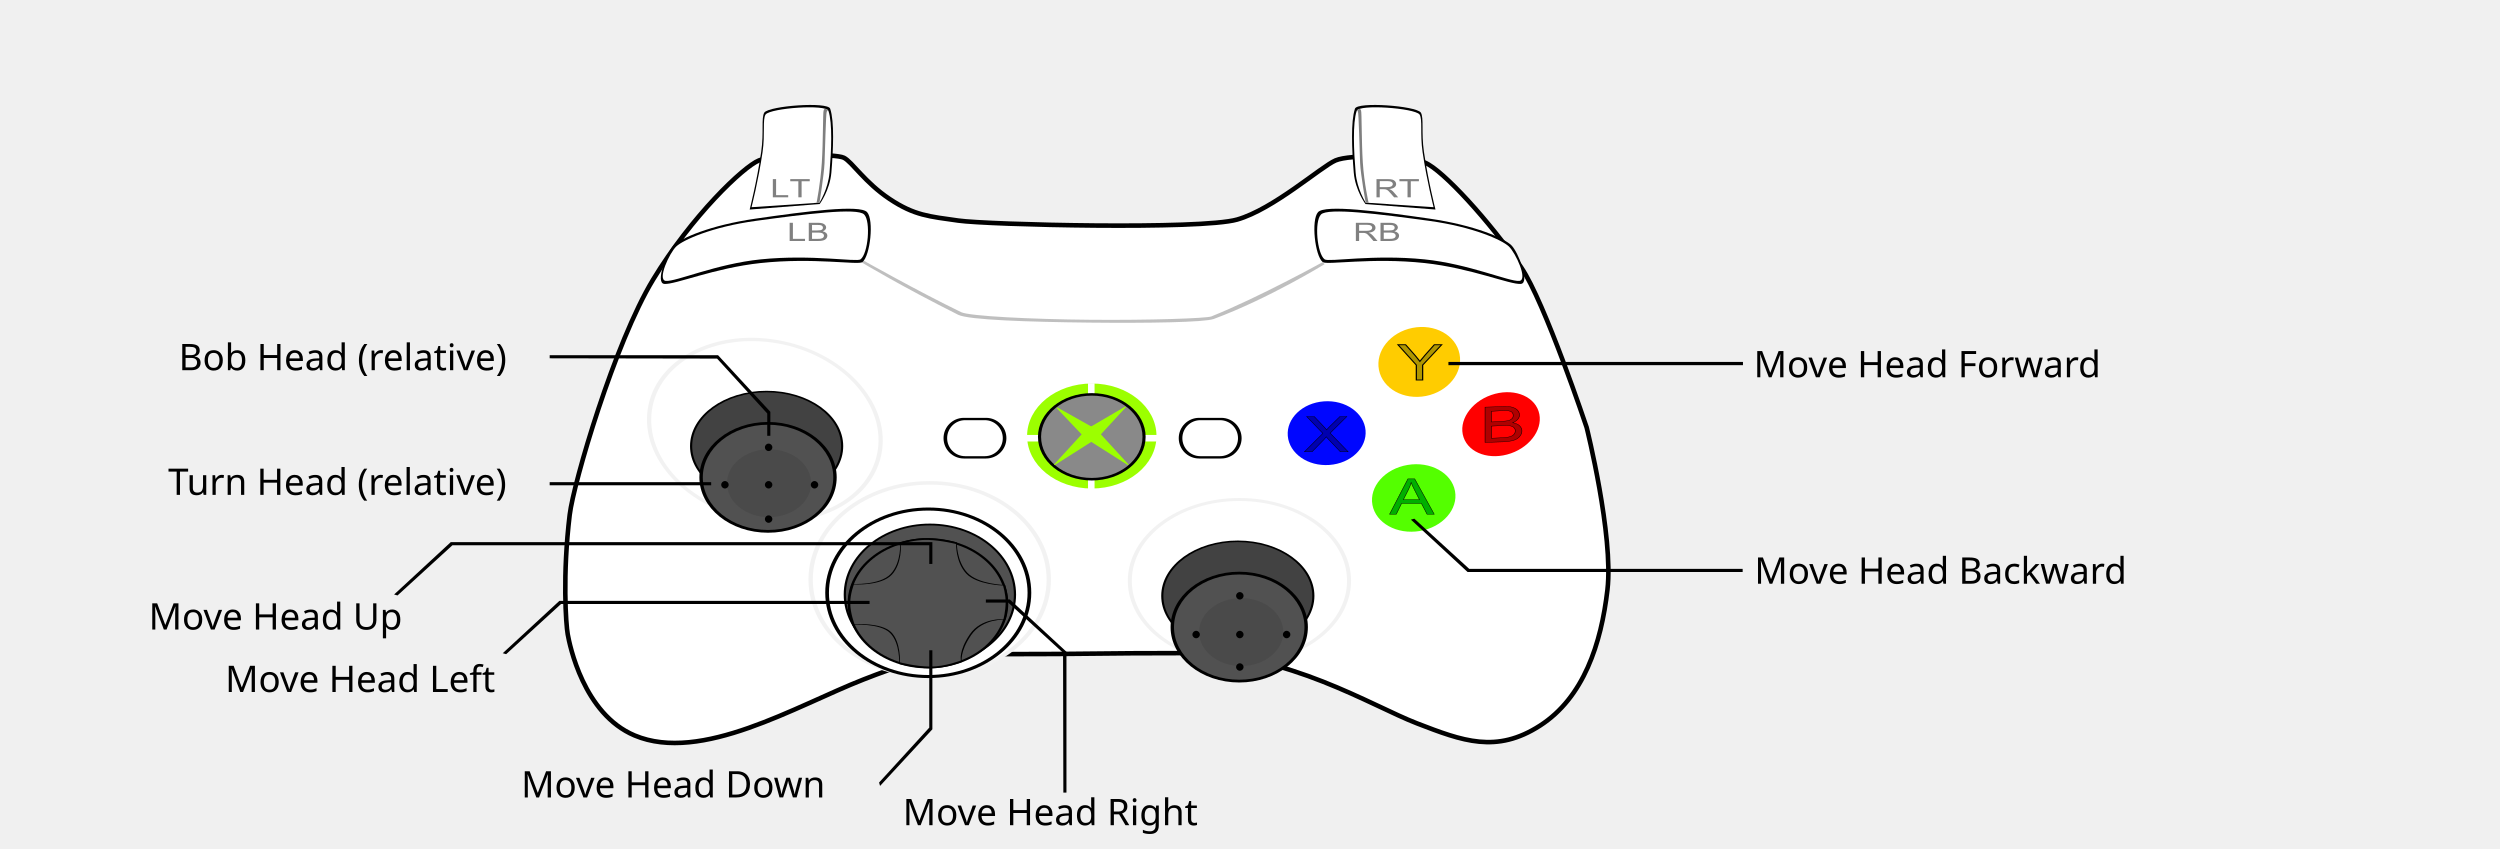
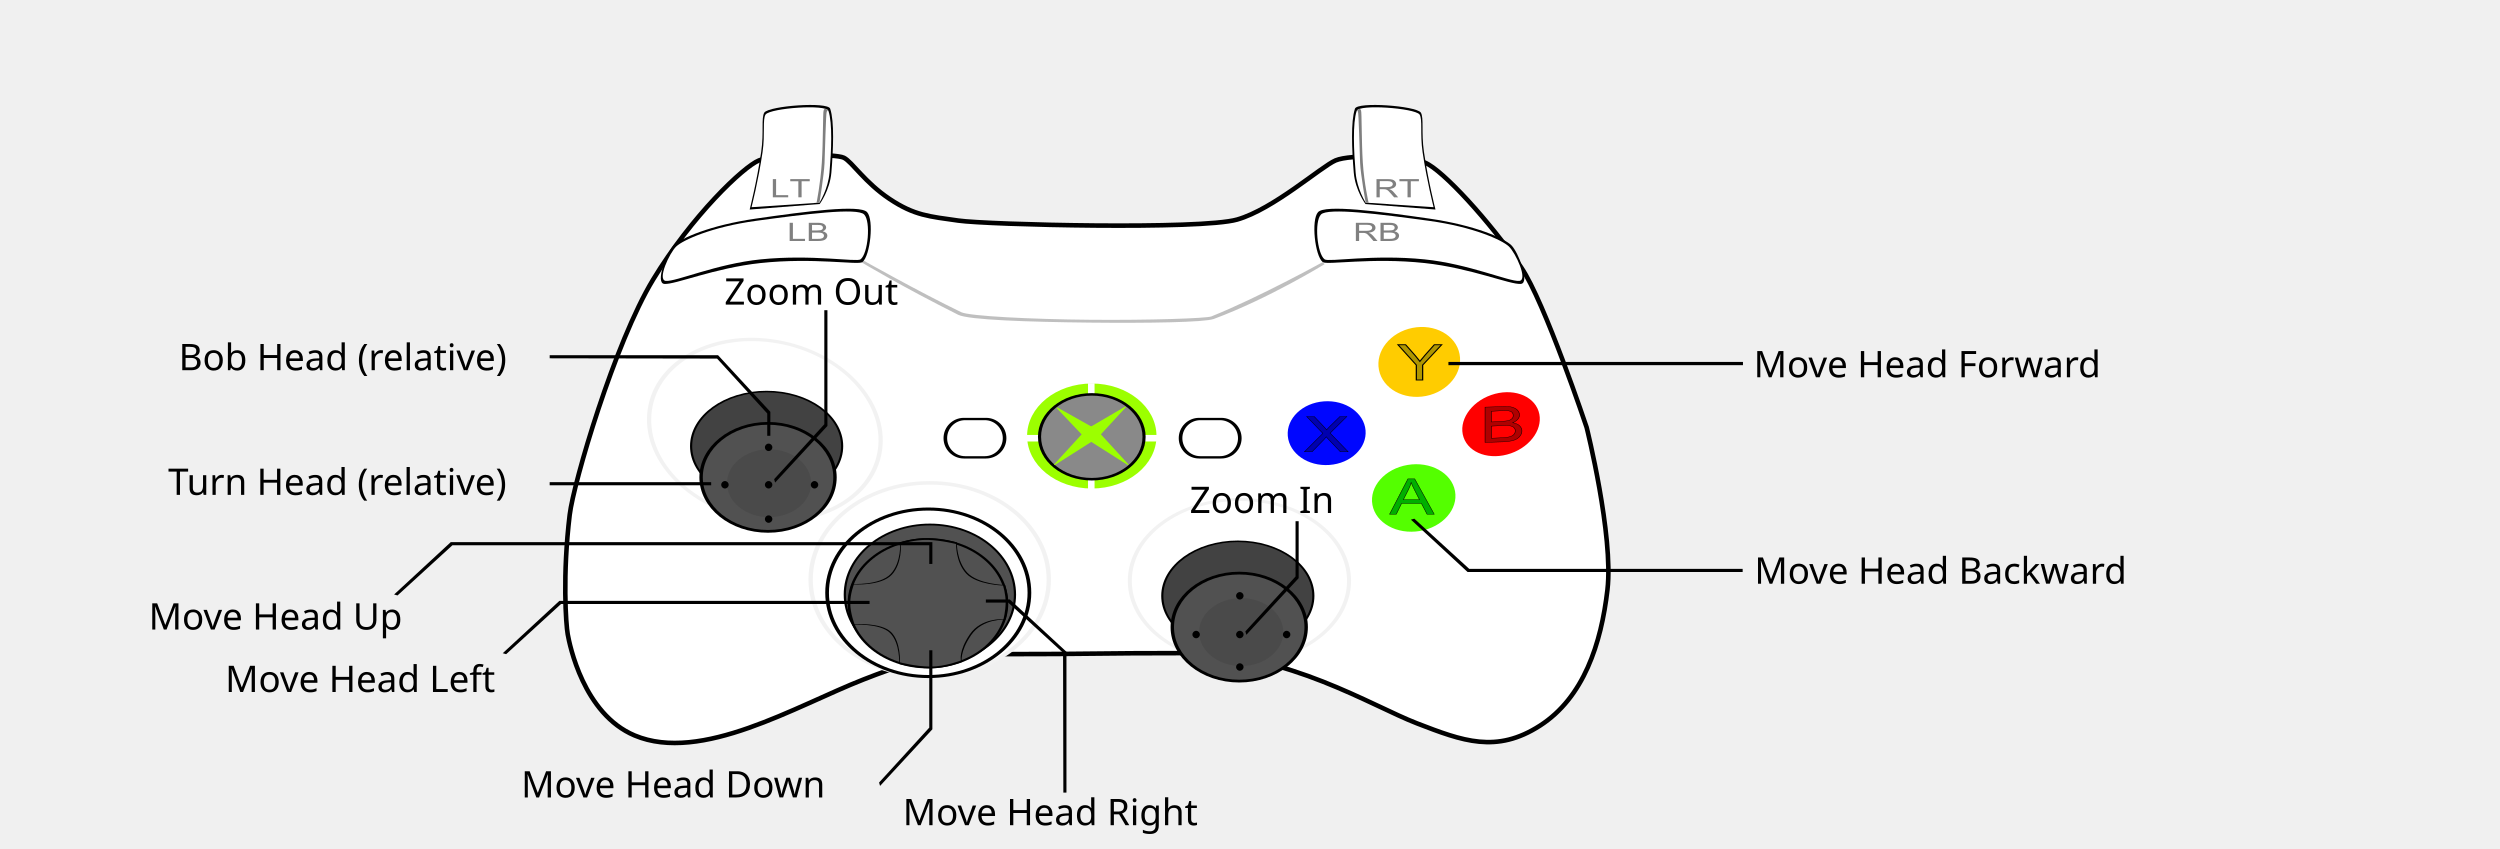
<svg xmlns="http://www.w3.org/2000/svg" version="1.1" width="2725" height="925" viewBox="-125 0 2600 925" xml:space="preserve" style="overflow:visible">
  <g id="Shape_1_1_" style="stroke:#000000;stroke-width:5;stroke-miterlimit:4;stroke-opacity:1;stroke-dasharray:none">
    <g id="Shape_1" style="stroke:#000000;stroke-width:5;stroke-miterlimit:4;stroke-opacity:1;stroke-dasharray:none">
      <g id="g42" style="stroke:#000000;stroke-width:5;stroke-miterlimit:4;stroke-opacity:1;stroke-dasharray:none">
        <path d="m 1541.95,465.9 c 0,0 -45.682,-136.815 -71.429,-174.57 -34.014,-49.878 -85.436,-106.057 -104.71,-113.992 -19.274,-7.935 -81.633,-9.301 -97.506,-2.5 -15.872,6.802 -67.66,53.145 -107.343,64.48 -39.683,11.335 -272.074,5.668 -303.82,1.134 -31.746,-4.534 -47.753,-5.435 -74.964,-23.572 -27.211,-18.137 -40.781,-40.408 -49.852,-44.942 -9.069,-4.534 -75.498,-3.9 -92.505,2.9 -17.007,6.802 -73.429,60.68 -115.379,129.827 -41.95,69.148 -86.697,221.056 -90.971,256.456 -7.937,65.748 -4.134,119.361 -2.134,130.361 2,11 16.959,86.645 72.929,110.19 72.516,30.507 175.672,-32.14 249.496,-61.058 76.927,-30.134 95.033,-27.595 148.73,-27.595 106.576,0 98.615,-1.133 205.216,-1.133 108.843,0 199.412,57.313 249.299,76.583 49.887,19.27 86.436,33.106 134.055,2.5 47.619,-30.606 66.76,-89.285 73.563,-148.231 C 1571.428,583.792 1541.95,465.9 1541.95,465.9 z" id="path44" style="fill:#ffffff;stroke:#000000;stroke-width:5;stroke-miterlimit:4;stroke-opacity:1;stroke-dasharray:none" />
      </g>
    </g>
  </g>
  <g id="Shape_16_copy_2_1_">
    <g id="Shape_16_copy_2">
      <g id="g48">
        <ellipse cx="825.894" cy="631.74" rx="132.164" ry="107.348" id="ellipse50" style="fill:#f2f2f2" />
      </g>
    </g>
  </g>
  <g id="Shape_16_copy_3_1_">
    <g id="Shape_16_copy_3">
      <g id="g54">
        <ellipse cx="825.894" cy="631.74" rx="127.415" ry="103.491" id="ellipse56" style="fill:#ffffff" />
      </g>
    </g>
  </g>
  <g id="Shape_16_copy_4_1_">
    <g id="Shape_16_copy_4">
      <g id="g60">
        <ellipse cx="1163.479" cy="633.147" rx="121.673" ry="90.324" id="ellipse62" style="fill:#f2f2f2" />
      </g>
    </g>
  </g>
  <g id="Shape_16_copy_5_1_">
    <g id="Shape_16_copy_5">
      <g id="g66">
        <ellipse cx="1163.479" cy="633.148" rx="117.301" ry="87.079" id="ellipse68" style="fill:#ffffff" />
      </g>
    </g>
  </g>
  <g id="Shape_16_copy_6_1_">
    <g id="Shape_16_copy_6">
      <g id="g72">
        <path d="m 660.585,370.764 c -70.526,-12.48 -134.135,21.246 -142.073,75.328 -7.938,54.083 42.798,108.042 113.324,120.521 70.526,12.479 134.135,-21.246 142.073,-75.328 7.939,-54.083 -42.798,-108.042 -113.324,-120.521 z" id="path74" style="fill:#f2f2f2" />
      </g>
    </g>
  </g>
  <g id="Shape_16_copy_7_1_">
    <g id="Shape_16_copy_7">
      <g id="g78">
        <path d="m 660.068,374.282 c -67.992,-12.031 -129.314,20.482 -136.968,72.622 -7.653,52.139 41.26,104.159 109.252,116.19 67.992,12.031 129.314,-20.482 136.968,-72.622 7.654,-52.138 -41.259,-104.159 -109.252,-116.19 z" id="path80" style="fill:#ffffff" />
      </g>
    </g>
  </g>
  <g id="Shape_16_1_">
    <g id="Shape_16">
      <g id="g84">
        <ellipse cx="824.299" cy="646.14" rx="112.28" ry="92.953" id="ellipse86" />
      </g>
    </g>
  </g>
  <g id="Shape_16_copy_1_">
    <g id="Shape_16_copy">
      <g id="g90">
        <ellipse cx="824.299" cy="646.14" rx="108.246" ry="89.613" id="ellipse92" style="fill:#ffffff" />
      </g>
    </g>
  </g>
  <g id="Shape_12_1_">
    <g id="Shape_12">
      <g id="g96">
        <ellipse cx="1161.724" cy="649.541" rx="83.492" ry="60.363" id="ellipse98" />
      </g>
    </g>
  </g>
  <g id="Shape_12_copy_6_1_">
    <g id="Shape_12_copy_6">
      <g id="g102">
        <ellipse cx="1161.724" cy="649.54" rx="81.133" ry="58.657" id="ellipse104" style="fill:#424242" />
      </g>
    </g>
  </g>
  <g id="Shape_12_copy_1_">
    <g id="Shape_12_copy">
      <g id="g108">
        <ellipse cx="1163.266" cy="683.548" rx="74.83" ry="60.363" id="ellipse110" />
      </g>
    </g>
  </g>
  <g id="Shape_12_copy_7_1_">
    <g id="Shape_12_copy_7">
      <g id="g114">
        <ellipse cx="1163.266" cy="683.548" rx="71.107" ry="57.36" id="ellipse116" style="fill:#515151" />
      </g>
    </g>
  </g>
  <g id="Shape_12_copy_8_1_">
    <g id="Shape_12_copy_8">
      <g id="g120">
        <ellipse cx="1165.399" cy="688.949" rx="45.898" ry="37.025" id="ellipse122" style="fill:#4a4a4a" />
      </g>
    </g>
  </g>
  <g id="Shape_12_copy_4_1_">
    <g id="Shape_12_copy_4">
      <g id="g126">
        <ellipse cx="826.082" cy="648.099" rx="93.945" ry="77.369" id="ellipse128" />
      </g>
    </g>
  </g>
  <g id="Shape_12_copy_5_1_">
    <g id="Shape_12_copy_5">
      <g id="g132">
        <ellipse cx="826.082" cy="648.097" rx="91.527" ry="75.377" id="ellipse134" style="fill:#515151" />
      </g>
    </g>
  </g>
  <g id="Shape_15_1_">
    <g id="Shape_15">
      <g id="g138">
        <ellipse cx="823.979" cy="657.588" rx="87.538" ry="70.967" id="ellipse140" />
      </g>
    </g>
  </g>
  <g id="Shape_15_copy_1_">
    <g id="Shape_15_copy">
      <g id="g144">
        <ellipse cx="823.979" cy="657.589" rx="84.738" ry="68.698" id="ellipse146" style="fill:#515151" />
      </g>
    </g>
  </g>
  <g id="Shape_14_1_">
    <g id="Shape_14">
      <g id="g150">
        <path d="m 908.091,637.662 c 0,0 -29.34,-0.686 -41.231,-13.424 -11.892,-12.739 -11.401,-33.105 -11.401,-33.105 0,0 -16.461,-4.181 -31.472,-4.598 -15.558,-0.432 -30.371,4.613 -30.371,4.613 0,0 1.699,21.69 -10.193,34.43 -11.892,12.738 -42.455,10.893 -42.455,10.893 0,0 -4.113,10.239 -4.113,20.857 0,11.433 4.8,23.646 4.8,23.646 0,0 30.041,-2.025 41.083,9.015 11.043,11.04 9.851,33.76 9.851,33.76 0,0 17.824,4.8 34.156,4.8 16.789,0 34.154,-6.857 34.154,-6.857 0,0 -2.696,-10.635 10.045,-29.318 12.741,-18.683 37.671,-17.017 37.671,-17.017 0,0 2.263,-8.428 2.472,-18.036 0.214,-9.921 -2.996,-19.659 -2.996,-19.659 z" id="path152" />
      </g>
    </g>
  </g>
  <g id="Shape_14_copy_1_">
    <g id="Shape_14_copy">
      <g id="g156">
        <path d="m 905.756,638.214 c 0,0 -28.526,-0.667 -40.088,-13.052 -11.562,-12.386 -11.084,-32.187 -11.084,-32.187 0,0 -16.004,-4.064 -30.598,-4.47 -15.127,-0.42 -29.528,4.485 -29.528,4.485 0,0 1.651,21.088 -9.91,33.474 -11.562,12.385 -41.276,10.59 -41.276,10.59 0,0 -4,9.955 -4,20.278 0,11.115 4.667,22.99 4.667,22.99 0,0 29.207,-1.97 39.942,8.765 10.736,10.733 9.577,32.822 9.577,32.822 0,0 17.33,4.666 33.209,4.666 16.322,0 33.206,-6.666 33.206,-6.666 0,0 -2.622,-10.34 9.766,-28.504 12.387,-18.165 36.624,-16.545 36.624,-16.545 0,0 2.2,-8.194 2.403,-17.535 0.21,-9.643 -2.91,-19.111 -2.91,-19.111 z" id="path158" style="fill:#515151" />
      </g>
    </g>
  </g>
  <g id="Shape_13_1_">
    <g id="Shape_13">
      <g id="g162">
        <circle cx="1163.908" cy="649.43" r="4.057" id="circle164" />
      </g>
    </g>
  </g>
  <g id="Shape_13_copy_1_">
    <g id="Shape_13_copy">
      <g id="g168">
        <circle cx="1163.908" cy="727.047" r="4.057" id="circle170" />
      </g>
    </g>
  </g>
  <g id="Shape_13_copy_2_1_">
    <g id="Shape_13_copy_2">
      <g id="g174">
        <circle cx="1214.928" cy="691.64" r="4.057" id="circle176" />
      </g>
    </g>
  </g>
  <g id="Shape_13_copy_3_1_">
    <g id="Shape_13_copy_3">
      <g id="g180">
        <circle cx="1116.289" cy="691.64" r="4.057" id="circle182" />
      </g>
    </g>
  </g>
  <g id="Shape_13_copy_4_1_">
    <g id="Shape_13_copy_4">
      <g id="g186">
        <circle cx="643.5" cy="480.794" r="4.057" id="circle188" />
      </g>
    </g>
  </g>
  <g id="Shape_12_copy_9_1_">
    <g id="Shape_12_copy_9">
      <g id="g192">
        <ellipse cx="648.118" cy="486.305" rx="83.492" ry="60.363" id="ellipse194" />
      </g>
    </g>
  </g>
  <g id="Shape_12_copy_10_1_">
    <g id="Shape_12_copy_10">
      <g id="g198">
        <ellipse cx="648.118" cy="486.305" rx="81.133" ry="58.657" id="ellipse200" style="fill:#424242" />
      </g>
    </g>
  </g>
  <g id="Shape_12_copy_11_1_">
    <g id="Shape_12_copy_11">
      <g id="g204">
        <ellipse cx="649.66" cy="520.313" rx="74.83" ry="60.363" id="ellipse206" />
      </g>
    </g>
  </g>
  <g id="Shape_12_copy_12_1_">
    <g id="Shape_12_copy_12">
      <g id="g210">
        <ellipse cx="649.66" cy="520.313" rx="71.107" ry="57.36" id="ellipse212" style="fill:#515151" />
      </g>
    </g>
  </g>
  <g id="Shape_12_copy_13_1_">
    <g id="Shape_12_copy_13">
      <g id="g216">
        <ellipse cx="650.794" cy="526.713" rx="45.898" ry="37.025" id="ellipse218" style="fill:#4a4a4a" />
      </g>
    </g>
  </g>
  <g id="Shape_13_copy_8_1_">
    <g id="Shape_13_copy_8">
      <g id="g222">
        <circle cx="650.303" cy="565.813" r="4.057" id="circle224" />
      </g>
    </g>
  </g>
  <g id="Shape_13_copy_9_1_">
    <g id="Shape_13_copy_9">
      <g id="g228">
        <circle cx="700.322" cy="528.404" r="4.057" id="circle230" />
      </g>
    </g>
  </g>
  <g id="Shape_13_copy_10_1_">
    <g id="Shape_13_copy_10">
      <g id="g234">
        <circle cx="602.684" cy="528.404" r="4.057" id="circle236" />
      </g>
    </g>
  </g>
  <g id="Shape_13_copy_11_1_">
    <g id="Shape_13_copy_11">
      <g id="g240">
        <circle cx="650.303" cy="487.595" r="4.057" id="circle242" />
      </g>
    </g>
  </g>
  <g id="Shape_11_1_" style="fill:#ffcc00;stroke:#000000;stroke-width:0;stroke-miterlimit:4;stroke-opacity:1;stroke-dasharray:none">
    <g id="g246" style="fill:#ffcc00;stroke:#000000;stroke-width:0;stroke-miterlimit:4;stroke-opacity:1;stroke-dasharray:none">
      <path d="m 1404.198,394.455 c 0,20.888 -20.043,37.821 -44.767,37.821 -24.724,0 -44.767,-16.933 -44.767,-37.821 0,-20.888 20.043,-37.821 44.767,-37.821 24.724,0 44.767,16.933 44.767,37.821 z" transform="matrix(0.9811,-0.1937,0.1937,0.9811,-50.6621,270.8244)" id="ellipse248" style="fill:#ffcc00;stroke:#000000;stroke-width:0;stroke-miterlimit:4;stroke-opacity:1;stroke-dasharray:none" />
    </g>
  </g>
  <g id="Shape_11_copy_1_" style="stroke:#000000;stroke-width:0;stroke-miterlimit:4;stroke-opacity:1;stroke-dasharray:none">
    <g id="Shape_11_copy" style="stroke:#000000;stroke-width:0;stroke-miterlimit:4;stroke-opacity:1;stroke-dasharray:none">
      <g id="g252" style="stroke:#000000;stroke-width:0;stroke-miterlimit:4;stroke-opacity:1;stroke-dasharray:none">
        <path d="m 1398.453,535.242 c -3.666,-19.884 -26.784,-32.626 -51.637,-28.459 -24.853,4.167 -42.027,23.663 -38.362,43.547 3.666,19.884 26.784,32.626 51.637,28.459 24.852,-4.166 42.028,-23.663 38.362,-43.547 z" id="path254" style="fill:#54ff00;stroke:#000000;stroke-width:0;stroke-miterlimit:4;stroke-opacity:1;stroke-dasharray:none" />
      </g>
    </g>
  </g>
  <g id="Shape_11_copy_3_1_" style="stroke:#000000;stroke-width:0;stroke-miterlimit:4;stroke-opacity:1;stroke-dasharray:none">
    <g id="Shape_11_copy_3" style="stroke:#000000;stroke-width:0;stroke-miterlimit:4;stroke-opacity:1;stroke-dasharray:none">
      <g id="g258" style="stroke:#000000;stroke-width:0;stroke-miterlimit:4;stroke-opacity:1;stroke-dasharray:none">
        <path d="m 1300.955,469.078 c -1.63,-19.144 -21.928,-33.294 -45.336,-31.606 -23.408,1.688 -41.063,18.576 -39.432,37.72 1.631,19.144 21.929,33.294 45.336,31.606 23.409,-1.689 41.063,-18.576 39.432,-37.72 z" id="path260" style="fill:#0006ff;stroke:#000000;stroke-width:0;stroke-miterlimit:4;stroke-opacity:1;stroke-dasharray:none" />
      </g>
    </g>
  </g>
  <g id="Shape_11_copy_2_1_" style="fill:#ff0000;fill-opacity:1;stroke:#000000;stroke-width:0;stroke-miterlimit:4;stroke-opacity:1;stroke-dasharray:none">
    <g id="Shape_11_copy_2" style="fill:#ff0000;fill-opacity:1;stroke:#000000;stroke-width:0;stroke-miterlimit:4;stroke-opacity:1;stroke-dasharray:none">
      <g id="g264" style="fill:#ff0000;fill-opacity:1;stroke:#000000;stroke-width:0;stroke-miterlimit:4;stroke-opacity:1;stroke-dasharray:none">
        <path d="m 1489.496,448.063 c -5.94,-17.563 -29.05,-25.398 -51.616,-17.501 -22.566,7.896 -36.044,28.536 -30.104,46.099 5.94,17.563 29.05,25.397 51.616,17.501 22.567,-7.898 36.046,-28.537 30.104,-46.099 z" id="path266" style="fill:#ff0000;fill-opacity:1;stroke:#000000;stroke-width:0;stroke-miterlimit:4;stroke-opacity:1;stroke-dasharray:none" />
      </g>
    </g>
  </g>
  <g id="Shape_10_copy_1_">
    <g id="Shape_10_copy">
      <g id="g294">
        <path d="m 1254.031,285.813 c 0,0 -68.557,37.949 -121.163,59.091 -5.162,2.075 -67.258,4.26 -131.842,3.664 -64.69,-0.596 -131.872,-3.979 -140.794,-8.285 -46.656,-22.522 -108.234,-57.266 -108.234,-57.266 v 3.17 c 0,0 43.289,26.046 104.938,56.935 11.394,5.709 77.495,7.789 143.724,8.535 62.521,0.703 124.938,-0.289 134.91,-3.998 60.2,-22.388 120.772,-59.741 120.772,-59.741 l -2.311,-2.105 z" id="path296" style="fill:#bfbfbf" />
      </g>
    </g>
  </g>
  <g id="Shape_4_1_">
    <g id="Shape_4">
      <g id="g300">
        <path d="m 757.653,231.25 c -7.653,-8.502 -66.403,-0.94 -121.536,7.062 -50.064,7.266 -81.632,21.451 -89.285,29.103 -7.653,7.652 -20.455,41.083 -10.268,42.053 11.404,1.086 54.563,-17.311 104.759,-22.732 58.013,-6.266 106.777,2.487 111.228,-1.072 8.504,-6.804 12.755,-45.912 5.102,-54.414 z" id="path302" />
      </g>
    </g>
  </g>
  <g id="Shape_4_copy_1_">
    <g id="Shape_4_copy">
      <g id="g306">
        <path d="m 754.453,233.818 c -7.384,-7.711 -64.543,-0.376 -117.737,6.88 -48.303,6.59 -79.642,20.945 -87.025,27.885 -7.383,6.94 -21.236,36.719 -11.407,37.599 11.003,0.984 55.026,-18.558 103.456,-23.475 55.973,-5.683 104.45,3.209 108.744,-0.02 8.204,-6.168 11.353,-41.159 3.969,-48.869 z" id="path308" style="fill:#ffffff" />
      </g>
    </g>
  </g>
  <g id="Shape_5_1_">
    <g id="Shape_5">
      <g id="g312">
        <path d="m 887.306,455.44 h -24.191 c -12.244,0 -22.169,9.924 -22.169,22.165 0,12.241 9.925,22.165 22.169,22.165 h 24.191 c 12.244,0 22.169,-9.924 22.169,-22.165 0,-12.241 -9.925,-22.165 -22.169,-22.165 z" id="path314" />
      </g>
    </g>
  </g>
  <g id="Shape_5_copy_1_">
    <g id="Shape_5_copy">
      <g id="g318">
        <path d="m 885.918,457.988 h -21.416 c -10.838,0 -19.625,8.785 -19.625,19.622 0,10.836 8.787,19.621 19.625,19.621 h 21.416 c 10.839,0 19.625,-8.785 19.625,-19.621 0,-10.837 -8.786,-19.622 -19.625,-19.622 z" id="path320" style="fill:#ffffff" />
      </g>
    </g>
  </g>
  <g id="Shape_2_copy_3_1_">
    <g id="Shape_2_copy_3">
      <g id="g324">
        <path d="m 717.401,118.461 c -2.66,-7.82 -65.854,-3.199 -71.749,4.137 -3.636,5.803 -0.385,22.04 -3.439,42.851 -4.834,32.925 -12.579,62.965 -12.579,62.965 l 76.318,-6.011 c 0,0 11.143,-15.015 12.757,-34.373 2.06,-24.692 3.374,-55.806 -1.308,-69.569 z" id="path326" />
      </g>
    </g>
  </g>
  <g id="Shape_2_copy_1_">
    <g id="Shape_2_copy">
      <g id="g330">
        <path d="m 715.494,120.847 c -2.54,-7.468 -62.883,-3.055 -68.513,3.95 -3.472,5.541 -0.367,21.046 -3.285,40.918 -4.615,31.44 -12.011,60.126 -12.011,60.126 l 74.045,-4.97 c 0,0 9.41,-14.661 10.941,-32.748 2.008,-23.708 3.347,-53.977 -1.177,-67.276 z" id="path332" style="fill:#ffffff" />
      </g>
    </g>
  </g>
  <g id="g336">
    <path d="m 710.209,120.553 c -0.805,2.107 -0.456,34.064 -1.936,56.894 -1.48,22.83 -5.741,43.64 -5.741,43.64 l 3.204,-0.204 c 0,0 4.95,-30.361 5.503,-43.085 0.552,-12.724 1.478,-54.204 2.376,-55.946 0.898,-1.742 1.357,-1.787 1.357,-1.787 0,0 -0.574,-0.553 -1.362,-0.898 -0.788,-0.345 -1.914,-0.691 -1.914,-0.691 0,0 -0.683,-0.03 -1.488,2.077 z" id="path338" style="fill:#7f7f7f" />
  </g>
  <g id="Shape_4_copy_2_1_">
    <g id="Shape_4_copy_2">
      <g id="g342">
        <path d="m 1459.971,267.414 c -7.653,-7.651 -39.221,-21.837 -89.285,-29.103 -55.133,-8.002 -113.883,-15.563 -121.536,-7.062 -7.653,8.501 -3.401,47.61 5.103,54.412 4.45,3.56 53.214,-5.193 111.228,1.072 50.195,5.422 93.354,23.818 104.759,22.732 10.186,-0.968 -2.616,-34.399 -10.269,-42.051 z" id="path344" />
      </g>
    </g>
  </g>
  <g id="Shape_4_copy_3_1_">
    <g id="Shape_4_copy_3">
      <g id="g348">
        <path d="m 1457.112,268.583 c -7.384,-6.939 -38.723,-21.295 -87.025,-27.885 -53.194,-7.256 -110.354,-14.591 -117.737,-6.88 -7.384,7.71 -4.234,42.7 3.97,48.869 4.294,3.229 52.771,-5.663 108.744,0.02 48.43,4.917 92.453,24.459 103.456,23.475 9.829,-0.88 -4.024,-30.66 -11.408,-37.599 z" id="path350" style="fill:#ffffff" />
      </g>
    </g>
  </g>
  <g id="Shape_5_copy_2_1_">
    <g id="Shape_5_copy_2">
      <g id="g354">
        <path d="m 1143.688,455.44 h -24.191 c -12.244,0 -22.169,9.924 -22.169,22.165 0,12.241 9.925,22.165 22.169,22.165 h 24.191 c 12.243,0 22.169,-9.924 22.169,-22.165 0,-12.241 -9.925,-22.165 -22.169,-22.165 z" id="path356" />
      </g>
    </g>
  </g>
  <g id="Shape_5_copy_3_1_">
    <g id="Shape_5_copy_3">
      <g id="g360">
        <path d="m 1142.301,457.988 h -21.416 c -10.839,0 -19.625,8.785 -19.625,19.622 0,10.836 8.786,19.621 19.625,19.621 h 21.416 c 10.838,0 19.625,-8.785 19.625,-19.621 0,-10.837 -8.787,-19.622 -19.625,-19.622 z" id="path362" style="fill:#ffffff" />
      </g>
    </g>
  </g>
  <g id="Shape_2_copy_4_1_">
    <g id="Shape_2_copy_4">
      <g id="g366">
        <path d="m 1364.59,165.448 c -3.055,-20.811 0.196,-37.048 -3.439,-42.851 -5.896,-7.336 -69.089,-11.957 -71.749,-4.137 -4.682,13.763 -3.367,44.877 -1.308,69.568 1.614,19.358 12.756,34.373 12.756,34.373 l 76.319,6.011 c 0,0.001 -7.745,-30.039 -12.579,-62.964 z" id="path368" />
      </g>
    </g>
  </g>
  <g id="Shape_2_copy_5_1_">
    <g id="Shape_2_copy_5">
      <g id="g372">
        <path d="m 1363.105,165.715 c -2.917,-19.872 0.188,-35.377 -3.284,-40.918 -5.63,-7.005 -65.973,-11.418 -68.513,-3.95 -4.524,13.3 -3.185,43.568 -1.178,67.276 1.53,18.087 10.941,32.748 10.941,32.748 l 74.045,4.97 c 10e-4,0 -7.394,-28.686 -12.011,-60.126 z" id="path374" style="fill:#ffffff" />
      </g>
    </g>
  </g>
  <g id="Shape_6_copy_2_1_">
    <g id="Shape_6_copy_2">
      <g id="g384">
        <ellipse cx="1002.551" cy="475.253" rx="70.523" ry="57.227" id="ellipse386" style="fill:#9cff00" />
      </g>
    </g>
  </g>
  <g id="Shape_29_1_">
    <g id="Shape_29">
      <g id="g390">
        <rect width="7.125" height="120.065" x="998.439" y="417.631" id="rect392" style="fill:#ffffff" />
      </g>
    </g>
  </g>
  <g id="Shape_29_copy_1_">
    <g id="Shape_29_copy">
      <g id="g396">
        <rect width="150.004" height="7.125" x="927.008" y="474.092" id="rect398" style="fill:#ffffff" />
      </g>
    </g>
  </g>
  <g id="Shape_6_1_">
    <g id="Shape_6">
      <g id="g402">
        <ellipse cx="1002.551" cy="476.103" rx="58.674" ry="47.61" id="ellipse404" />
      </g>
    </g>
  </g>
  <g id="Shape_6_copy_1_">
    <g id="Shape_6_copy">
      <g id="g408">
        <ellipse cx="1002.551" cy="476.103" rx="55.278" ry="44.855" id="ellipse410" style="fill:#898989" />
      </g>
    </g>
  </g>
  <g id="A" style="fill:#00af00;fill-opacity:1;stroke:#000000;stroke-width:0.5;stroke-miterlimit:4;stroke-opacity:1;stroke-dasharray:none">
    <g transform="matrix(1.3514,0,0,1,1327.26,560.4512)" id="text413" style="font-size:53.723px;fill:#00af00;fill-opacity:1;stroke:#000000;stroke-width:0.43;stroke-miterlimit:4;stroke-opacity:1;stroke-dasharray:none;font-family:Arial-BoldMT">
      <path d="m -0.079,0 14.769,-38.456 5.482,0 L 35.912,0 30.114,0 l -4.486,-11.647 -16.08,0 L 5.325,0 z m 11.096,-15.792 13.037,0 -4.013,-10.65 c -1.224,-3.235 -2.134,-5.893 -2.728,-7.975 -0.49,2.466 -1.18,4.914 -2.072,7.345 z" id="path4836" style="font-size:53.723px;fill:#00af00;fill-opacity:1;stroke:#000000;stroke-width:0.43;stroke-miterlimit:4;stroke-opacity:1;stroke-dasharray:none;font-family:Arial-BoldMT" />
    </g>
  </g>
  <g id="B" style="fill:#af0000;fill-opacity:1;stroke:#000000;stroke-width:0.5;stroke-miterlimit:4;stroke-opacity:1;stroke-dasharray:none">
    <g transform="matrix(1.3514,0,0,1,1425.899,482.2334)" id="text416" style="font-size:53.723px;fill:#af0000;fill-opacity:1;stroke:#000000;stroke-width:0.43;stroke-miterlimit:4;stroke-opacity:1;stroke-dasharray:none;font-family:Arial-BoldMT">
      <path d="m 3.935,0 0,-38.456 14.813,-0.651 c 2.936,-0.129 5.391,-0.002 7.166,0.777 1.775,0.778 3.262,1.716 4.267,3.333 1.006,1.618 1.508,3.31 1.508,5.076 -3.1e-5,1.644 -0.446,3.192 -1.338,4.643 -0.892,1.452 -2.335,2.884 -4.136,3.775 2.326,0.682 4.21,1.585 5.461,3.228 1.25,1.644 1.972,3.455 1.972,5.693 -3.3e-5,1.801 -0.477,3.606 -1.237,5.154 -0.761,1.548 -1.701,2.741 -2.82,3.581 -1.119,0.839 -2.619,1.734 -4.307,2.162 -1.688,0.428 -3.853,0.927 -6.3,1.033 z m 5.089,-22.297 8.701,-0.651 c 2.252,-0.169 3.97,-0.539 4.949,-0.837 1.294,-0.385 2.365,-1.283 3.021,-2.175 0.656,-0.892 0.984,-2.011 0.984,-3.358 -2.6e-5,-1.277 -0.306,-2.4 -0.918,-3.371 -0.612,-0.971 -1.583,-1.375 -2.72,-1.733 -1.137,-0.358 -3.188,-0.37 -5.946,-0.147 l -8.071,0.651 z m 0,17.759 9.96,-0.651 c 1.642,-0.107 2.894,-0.452 3.559,-0.574 1.172,-0.21 2.247,-0.82 3.034,-1.31 0.787,-0.49 1.434,-1.202 1.941,-2.138 0.507,-0.936 0.857,-2.146 0.857,-3.37 -2.8e-5,-1.434 -0.464,-2.55 -1.198,-3.608 -0.735,-1.058 -1.85,-1.541 -3.152,-1.969 -1.303,-0.428 -3.278,-0.424 -5.723,-0.252 l -9.278,0.651 z" id="path4839" style="font-size:53.723px;fill:#af0000;fill-opacity:1;stroke:#000000;stroke-width:0.43;stroke-miterlimit:4;stroke-opacity:1;stroke-dasharray:none;font-family:Arial-BoldMT" />
    </g>
  </g>
  <g id="Y" style="fill:#af9600;fill-opacity:1;stroke:#000000;stroke-opacity:1">
    <g transform="matrix(1.3514,0,0,1,1336.065,414.2188)" id="text419" style="font-size:53.723px;fill:#af9600;fill-opacity:1;stroke:#000000;stroke-opacity:1;font-family:Arial-BoldMT">
      <path d="m 14.978,0 0,-16.29 -14.821,-22.166 6.191,0 7.581,11.595 c 1.399,2.169 2.702,4.337 3.909,6.506 1.154,-2.011 2.553,-4.276 4.197,-6.794 l 7.45,-11.306 5.928,0 -15.346,22.166 0,16.29 z" id="path4918" style="font-size:53.723px;fill:#af9600;fill-opacity:1;stroke:#000000;stroke-opacity:1;font-family:Arial-BoldMT" />
    </g>
  </g>
  <g id="RB">
    <g transform="matrix(1.3514,0,0,1,1287.438,262.6719)" id="text422" style="font-size:27.706px;fill:#808080;font-family:Arial-BoldMT">
      <path d="m 2.178,0 0,-19.832 8.793,0 c 1.768,2e-5 3.111,0.178 4.031,0.534 0.92,0.356 1.655,0.985 2.205,1.887 0.55,0.902 0.825,1.898 0.825,2.99 -1.8e-5,1.407 -0.455,2.593 -1.366,3.558 -0.911,0.965 -2.318,1.578 -4.221,1.84 0.694,0.334 1.222,0.663 1.583,0.988 0.767,0.703 1.493,1.583 2.178,2.638 L 19.657,0 16.356,0 13.731,-4.126 C 12.965,-5.317 12.333,-6.228 11.837,-6.859 11.341,-7.49 10.897,-7.932 10.505,-8.185 10.112,-8.437 9.713,-8.613 9.307,-8.712 9.01,-8.775 8.523,-8.807 7.846,-8.807 l -3.044,0 0,8.807 z m 2.624,-11.08 5.641,0 c 1.199,1.1e-5 2.137,-0.124 2.814,-0.372 0.676,-0.248 1.19,-0.645 1.542,-1.19 0.352,-0.546 0.528,-1.139 0.528,-1.779 -1.6e-5,-0.938 -0.34,-1.709 -1.021,-2.313 -0.681,-0.604 -1.756,-0.906 -3.226,-0.906 l -6.277,0 z" id="path4842" style="font-size:27.706px;fill:#808080;font-family:Arial-BoldMT" />
      <path d="m 22.051,0 0,-19.832 7.441,0 c 1.515,2e-5 2.73,0.201 3.646,0.602 0.915,0.401 1.632,1.019 2.151,1.853 0.519,0.834 0.778,1.707 0.778,2.618 -1.6e-5,0.848 -0.23,1.646 -0.69,2.395 -0.46,0.749 -1.154,1.353 -2.083,1.813 1.199,0.352 2.122,0.951 2.767,1.799 0.645,0.848 0.967,1.849 0.967,3.003 -1.7e-5,0.929 -0.196,1.792 -0.588,2.591 -0.392,0.798 -0.877,1.414 -1.454,1.847 -0.577,0.433 -1.301,0.76 -2.171,0.981 C 31.942,-0.11 30.876,0 29.613,0 z m 2.624,-11.499 4.288,0 c 1.163,1.2e-5 1.998,-0.077 2.503,-0.23 0.667,-0.198 1.17,-0.528 1.508,-0.988 0.338,-0.46 0.507,-1.037 0.507,-1.732 -1.3e-5,-0.658 -0.158,-1.238 -0.473,-1.738 -0.316,-0.501 -0.767,-0.843 -1.353,-1.028 -0.586,-0.185 -1.592,-0.277 -3.017,-0.277 l -3.964,0 z m 0,9.159 4.938,0 c 0.848,2.4e-6 1.443,-0.032 1.786,-0.095 0.604,-0.108 1.109,-0.289 1.515,-0.541 0.406,-0.253 0.74,-0.62 1.001,-1.103 0.262,-0.483 0.392,-1.039 0.392,-1.671 -1.4e-5,-0.74 -0.189,-1.382 -0.568,-1.928 C 33.361,-8.223 32.835,-8.606 32.163,-8.827 31.492,-9.048 30.524,-9.159 29.262,-9.159 l -4.586,0 z" id="path4844" style="font-size:27.706px;fill:#808080;font-family:Arial-BoldMT" />
    </g>
  </g>
  <g id="RT">
    <g transform="matrix(1.3514,0,0,1,1309.931,215.061)" id="text425" style="font-size:27.706px;fill:#808080;font-family:Arial-BoldMT">
      <path d="m 2.178,0 0,-19.832 8.793,0 c 1.768,2e-5 3.111,0.178 4.031,0.534 0.92,0.356 1.655,0.985 2.205,1.887 0.55,0.902 0.825,1.898 0.825,2.99 -1.8e-5,1.407 -0.455,2.593 -1.366,3.558 -0.911,0.965 -2.318,1.578 -4.221,1.84 0.694,0.334 1.222,0.663 1.583,0.988 0.767,0.703 1.493,1.583 2.178,2.638 L 19.657,0 16.356,0 13.731,-4.126 C 12.965,-5.317 12.333,-6.228 11.837,-6.859 11.341,-7.49 10.897,-7.932 10.505,-8.185 10.112,-8.437 9.713,-8.613 9.307,-8.712 9.01,-8.775 8.523,-8.807 7.846,-8.807 l -3.044,0 0,8.807 z m 2.624,-11.08 5.641,0 c 1.199,1.1e-5 2.137,-0.124 2.814,-0.372 0.676,-0.248 1.19,-0.645 1.542,-1.19 0.352,-0.546 0.528,-1.139 0.528,-1.779 -1.6e-5,-0.938 -0.34,-1.709 -1.021,-2.313 -0.681,-0.604 -1.756,-0.906 -3.226,-0.906 l -6.277,0 z" id="path4847" style="font-size:27.706px;fill:#808080;font-family:Arial-BoldMT" />
      <path d="m 27.205,0 0,-17.492 -6.534,0 0,-2.34 15.72,0 0,2.34 -6.561,0 0,17.492 z" id="path4849" style="font-size:27.706px;fill:#808080;font-family:Arial-BoldMT" />
    </g>
  </g>
  <g id="LB">
    <g transform="matrix(1.3514,0,0,1,670.4751,262.6719)" id="text428" style="font-size:27.706px;fill:#808080;font-family:Arial-BoldMT">
      <path d="m 2.029,0 0,-19.832 2.624,0 0,17.492 9.767,0 0,2.34 z" id="path5007" style="font-size:27.706px;fill:#808080;font-family:Arial-BoldMT" />
      <path d="m 17.451,0 0,-19.832 7.441,0 c 1.515,2e-5 2.73,0.201 3.646,0.602 0.915,0.401 1.632,1.019 2.151,1.853 0.519,0.834 0.778,1.707 0.778,2.618 -1.6e-5,0.848 -0.23,1.646 -0.69,2.395 -0.46,0.749 -1.154,1.353 -2.083,1.813 1.199,0.352 2.122,0.951 2.767,1.799 0.645,0.848 0.967,1.849 0.967,3.003 -1.7e-5,0.929 -0.196,1.792 -0.588,2.591 -0.392,0.798 -0.877,1.414 -1.454,1.847 -0.577,0.433 -1.301,0.76 -2.171,0.981 C 27.343,-0.11 26.276,0 25.014,0 z m 2.624,-11.499 4.288,0 c 1.163,1.2e-5 1.998,-0.077 2.503,-0.23 0.667,-0.198 1.17,-0.528 1.508,-0.988 0.338,-0.46 0.507,-1.037 0.507,-1.732 -1.3e-5,-0.658 -0.158,-1.238 -0.473,-1.738 -0.316,-0.501 -0.767,-0.843 -1.353,-1.028 -0.586,-0.185 -1.592,-0.277 -3.017,-0.277 l -3.964,0 z m 0,9.159 4.938,0 c 0.848,2.4e-6 1.443,-0.032 1.786,-0.095 0.604,-0.108 1.109,-0.289 1.515,-0.541 0.406,-0.253 0.74,-0.62 1.001,-1.103 0.262,-0.483 0.392,-1.039 0.392,-1.671 -1.5e-5,-0.74 -0.189,-1.382 -0.568,-1.928 C 28.761,-8.223 28.236,-8.606 27.564,-8.827 26.892,-9.048 25.925,-9.159 24.662,-9.159 l -4.586,0 z" id="path5009" style="font-size:27.706px;fill:#808080;font-family:Arial-BoldMT" />
    </g>
  </g>
  <g id="LT">
    <g transform="matrix(1.3514,0,0,1,652.1509,215.061)" id="text431" style="font-size:27.706px;fill:#808080;font-family:Arial-BoldMT">
      <path d="m 2.029,0 0,-19.832 2.624,0 0,17.492 9.767,0 0,2.34 z" id="path5012" style="font-size:27.706px;fill:#808080;font-family:Arial-BoldMT" />
      <path d="m 22.606,0 0,-17.492 -6.534,0 0,-2.34 15.72,0 0,2.34 -6.561,0 0,17.492 z" id="path5014" style="font-size:27.706px;fill:#808080;font-family:Arial-BoldMT" />
    </g>
  </g>
  <g id="X" style="fill:#0000af;fill-opacity:1;stroke:#000000;stroke-width:0.5;stroke-miterlimit:4;stroke-opacity:1;stroke-dasharray:none">
    <g transform="matrix(1.3514,0,0,1,1234.025,492.4365)" id="text434" style="font-size:53.723px;fill:#0000af;fill-opacity:1;stroke:#000000;stroke-width:0.43;stroke-miterlimit:4;stroke-opacity:1;stroke-dasharray:none;font-family:Arial-BoldMT">
      <path d="M 0.236,0 15.11,-20.041 1.994,-38.456 l 6.06,0 6.978,9.863 c 1.451,2.046 2.483,3.62 3.095,4.722 0.857,-1.399 1.871,-2.859 3.043,-4.381 l 7.738,-10.204 5.535,0 L 20.933,-20.33 35.492,0 29.196,0 19.517,-13.719 c -0.542,-0.787 -1.102,-1.644 -1.679,-2.571 -0.857,1.399 -1.469,2.361 -1.836,2.886 L 6.348,0 z" id="path4915" style="font-size:53.723px;fill:#0000af;fill-opacity:1;stroke:#000000;stroke-width:0.43;stroke-miterlimit:4;stroke-opacity:1;stroke-dasharray:none;font-family:Arial-BoldMT" />
    </g>
  </g>
  <g id="Shape_28_1_">
    <g id="Shape_28">
      <g id="g438">
        <polygon points="964.982,444.123 964.19,444.758 995.068,477.273 1041.872,507.002 1042.665,506.367 1007.438,467.961 " id="polygon440" style="fill:#9cff00" />
      </g>
    </g>
  </g>
  <g id="Shape_28_copy_1_">
    <g id="Shape_28_copy">
      <g id="g444">
        <polygon points="996.563,467.961 961.335,506.367 962.127,507.002 1008.932,477.273 1039.81,443.758 1039.018,443.123 " id="polygon446" style="fill:#9cff00" />
      </g>
    </g>
  </g>
  <g id="Guide_Line" style="display:none">
    <g id="Shape_17">
      <g id="g450">
        <rect width="3.401" height="74.816" x="1000.425" y="400.012" id="rect452" />
      </g>
    </g>
  </g>
  <g id="Start_Line" style="display:none">
    <g id="Shape_17_copy">
      <g id="g459">
        <rect width="49.978" height="3.402" x="1118.925" y="454.287" transform="matrix(0.5001,-0.866,0.866,0.5001,177.0024,1218.58)" id="rect461" />
      </g>
    </g>
  </g>
  <g id="Back_Line" style="display:none">
    <g id="Shape_17_copy_2">
      <g id="g468">
        <rect width="3.401" height="48.872" x="858.915" y="432.032" transform="matrix(0.8659,-0.5002,0.5002,0.8659,-112.9271,491.6349)" id="rect470" />
      </g>
    </g>
  </g>
  <g id="Left_Trigger_Line" style="display:none">
    <g id="Shape_17_copy_4">
      <g id="g477">
        <rect width="3.402" height="48.873" x="658.234" y="88.558" transform="matrix(0.8661,-0.4998,0.4998,0.8661,31.8675,344.9707)" id="rect479" />
      </g>
    </g>
  </g>
  <g id="Right_Trigger_Line" style="display:none">
    <g id="Shape_17_copy_3">
      <g id="g486">
        <rect width="49.977" height="3.401" x="1323.007" y="110.814" transform="matrix(0.5001,-0.866,0.866,0.5001,576.4635,1223.59)" id="rect488" />
      </g>
    </g>
  </g>
  <g id="Right_Trigger">
	
</g>
  <g id="Right_Bumper_Line" style="display:none">
    <g id="Shape_19">
      <g id="g504">
        <rect width="176.87" height="3.4" x="1371.315" y="257.322" id="rect506" />
      </g>
    </g>
  </g>
  <g id="Y_Button_Line" transform="translate(-91.23744,-68)" style="display:visible">
    <g id="Shape_22">
      <g id="g516">
        <rect width="321.046" height="3.538" x="1482.519" y="462.5" id="rect518" style="stroke-width:1.537" />
      </g>
    </g>
  </g>
  <g id="Shape_23_1_">
    <g id="Shape_23">
      <g id="g522">
			
				
		</g>
    </g>
  </g>
  <g id="Shape_26_1_">
    <g id="Shape_26">
      <g id="g528">
			
				
		</g>
    </g>
  </g>
  <g id="Left_Bumper_Line" style="display:none">
    <g id="Shape_19_copy">
      <g id="g552">
        <rect width="176.87" height="3.4" x="456.35" y="257.322" id="rect554" />
      </g>
    </g>
  </g>
  <g id="Left_Stick_X_Axis_Line" transform="matrix(0.7770526,0,0,1,91.77319,0)" style="display:visible">
    <g id="Shape_20_copy_2">
      <g id="g579">
        <rect width="226.545" height="3.4" x="411.636" y="525.556" id="rect581" />
      </g>
    </g>
  </g>
  <g transform="matrix(-1,0,0,1,2006.254,-0.158576)" id="g4804">
    <g id="g4806">
      <path d="m 710.209,120.553 c -0.867,1.864 -0.456,34.064 -1.936,56.894 -1.48,22.83 -6.293,43.789 -6.293,43.789 l 3.216,-0.181 c 0,0 5.491,-30.534 6.044,-43.258 0.552,-12.724 1.478,-54.204 2.376,-55.946 0.898,-1.742 0.91,-1.521 0.91,-1.521 0,0 -0.126,-0.181 -0.768,-0.626 -0.642,-0.445 -2.399,-1.009 -2.399,-1.009 0,0 -0.283,-0.007 -1.15,1.857 z" id="path4808" style="fill:#7f7f7f" />
    </g>
  </g>
  <g id="g4810">
    <g id="g4812">
      <g id="g4814">
			
		</g>
    </g>
  </g>
  <text x="722.031" y="539.434" id="Left_Stick_X_Axis_Text" xml:space="preserve" style="font-style:normal;font-weight:normal;font-size:40px;line-height:125%;font-family:Sans;letter-spacing:0px;word-spacing:0px;display:visible;fill:#000000;fill-opacity:1;stroke:none">
    <tspan x="395.879" y="539.434" id="tspan3492" style="text-align:end;text-anchor:end">Turn Head (relative)</tspan>
  </text>
  <text x="1561.074" y="271.68" id="Right_Bumper_Text" xml:space="preserve" style="font-style:normal;font-weight:normal;font-size:40px;line-height:125%;font-family:Sans;letter-spacing:0px;word-spacing:0px;display:none;fill:#000000;fill-opacity:1;stroke:none">
    <tspan x="1561.074" y="271.68" id="tspan3502">Right Bumper</tspan>
  </text>
  <text x="681.285" y="271.894" id="Left_Bumper_Text" xml:space="preserve" style="font-style:normal;font-weight:normal;font-size:40px;line-height:125%;font-family:Sans;letter-spacing:0px;word-spacing:0px;display:none;fill:#000000;fill-opacity:1;stroke:none">
    <tspan x="440.074" y="271.894" id="tspan3510" style="text-align:end;text-anchor:end">Left Bumper</tspan>
  </text>
  <text x="753.762" y="77.679" id="Left_Trigger_Text" xml:space="preserve" style="font-style:normal;font-weight:normal;font-size:40px;line-height:125%;font-family:Sans;letter-spacing:0px;word-spacing:0px;display:none;fill:#000000;fill-opacity:1;stroke:none">
    <tspan x="643.313" y="77.679" id="tspan3514" style="text-align:center;text-anchor:middle">Left Trigger</tspan>
  </text>
  <text x="1485.097" y="77.68" id="Right_Trigger_Text" xml:space="preserve" style="font-style:normal;font-weight:normal;font-size:40px;line-height:125%;font-family:Sans;letter-spacing:0px;word-spacing:0px;display:none;fill:#000000;fill-opacity:1;stroke:none">
    <tspan x="1360.195" y="77.68" id="tspan3518" style="text-align:center;text-anchor:middle">Right Trigger</tspan>
  </text>
  <text x="1056.701" y="388.434" id="Guide_Text" xml:space="preserve" style="font-style:normal;font-weight:normal;font-size:40px;line-height:125%;font-family:Sans;letter-spacing:0px;word-spacing:0px;display:none;fill:#000000;fill-opacity:1;stroke:none">
    <tspan x="1000.754" y="388.434" id="tspan3526" style="text-align:center;text-anchor:middle">Guide</tspan>
  </text>
  <text x="1201.674" y="429.434" id="Start_Text" xml:space="preserve" style="font-style:normal;font-weight:normal;font-size:40px;line-height:125%;font-family:Sans;letter-spacing:0px;word-spacing:0px;display:none;fill:#000000;fill-opacity:1;stroke:none">
    <tspan x="1153.363" y="429.434" id="tspan3530" style="text-align:center;text-anchor:middle">Start</tspan>
  </text>
  <text x="892.002" y="429.434" id="Back_Text" xml:space="preserve" style="font-style:normal;font-weight:normal;font-size:40px;line-height:125%;font-family:Sans;letter-spacing:0px;word-spacing:0px;display:none;fill:#000000;fill-opacity:1;stroke:none">
    <tspan x="846.074" y="429.434" id="tspan3534" style="text-align:center;text-anchor:middle">Back</tspan>
  </text>
  <g transform="matrix(-1,0,0,1,1908.661,31.18295)" style="display:visible;overflow:visible" id="Left_Stick_Y_Axis_Line">
    <g id="Shape_27-3">
      <g id="g534-5">
        <path d="m 1313.497,355.967 183.508,0.008 v 3.386 l -182.443,0.329 -54.688,59.824 v 24.304 h -3.401 v -26.127 z" id="rect536-1" />
      </g>
    </g>
  </g>
  <g transform="rotate(90,966.9845,363.9245)" style="display:visible;overflow:visible" id="D_PAD_Right_Line">
    <g id="Shape_27-3-7">
      <g id="g534-5-8">
        <path d="m 1313.497,355.967 153.508,0.008 v 3.386 l -152.443,0.329 -54.688,59.824 v 24.304 h -3.401 v -26.127 z" id="rect536-1-3" />
      </g>
    </g>
  </g>
  <g transform="rotate(180,1042.63,606.3125)" style="display:visible;overflow:visible" id="D_PAD_Down_Line">
    <g id="Shape_27-3-7-9">
      <g id="g534-5-8-1">
        <path d="m 1313.497,355.967 1.065,3.723 -54.688,59.824 v 84.304 h -3.401 v -86.127 z" id="rect536-1-3-1" />
      </g>
    </g>
  </g>
  <g transform="matrix(0,1,1,0,253.108,-599.5175)" style="overflow:visible" id="Shape_27_1_-9-6-8-0">
    <g id="Shape_27-3-7-9-1">
      <g id="g534-5-8-1-8" />
    </g>
  </g>
  <g transform="matrix(0,1,1,0,26.51063,-601.5124)" style="display:visible;overflow:visible" id="D_PAD_Left_Line">
    <g id="Shape_27-3-7-9-5">
      <g id="g534-5-8-1-2">
        <path d="m 1313.497,333.967 1.065,3.723 -54.688,59.824 v 336.304 h -3.401 V 395.69 Z" id="rect536-1-3-1-1" />
      </g>
    </g>
  </g>
  <g transform="matrix(0,1,1,0,-123.892,-655.5175)" style="display:visible;overflow:visible" id="D_PAD_Up_Line">
    <g id="Shape_27-3-7-9-5-2">
      <g id="g534-5-8-1-2-1">
        <path d="m 1303.497,365.967 1.065,3.723 -54.688,59.824 V 949.278 h 20.299 l 2e-4,3.401 h -23.701 l -2e-4,-524.989 z" id="rect536-1-3-1-1-0" />
      </g>
    </g>
  </g>
  <g transform="translate(0.26095,-16.89205)" style="display:none;overflow:visible" id="X_Button_Line">
    <g id="Shape_27-3-7-3">
      <g id="g534-5-8-9">
        <path d="m 1313.497,355.967 398.242,0.008 v 3.386 l -397.177,0.329 -54.688,59.824 v 46.304 h -3.401 v -48.127 z" id="rect536-1-3-9" />
      </g>
    </g>
  </g>
  <g transform="rotate(-90,1437.173,442.7512)" style="display:visible;overflow:visible" id="A_Button_Line">
    <g id="Shape_27-3-7-9-9">
      <g id="g534-5-8-1-6">
        <path d="m 1313.497,355.967 1.065,3.723 -54.688,59.824 v 298.065 h -3.401 V 417.69 Z" id="rect536-1-3-1-8" />
      </g>
    </g>
  </g>
  <g transform="rotate(90,1262.326,696.1812)" style="display:none;overflow:visible" id="Right_Stick_X_Axis_Line">
    <g id="Shape_27-3-7-9-5-1">
      <g id="g534-5-8-1-2-16">
        <path d="m 1313.497,293.967 1.065,3.723 -54.688,59.824 v 376.304 h -3.401 V 355.69 Z" id="rect536-1-3-1-1-9" />
      </g>
    </g>
  </g>
  <g transform="matrix(1,0,0,-1,-93.7392,1227.892)" style="display:none;overflow:visible" id="Right_Stick_Y_Axis_Line">
    <g id="Shape_27-3-5">
      <g id="g534-5-3">
        <path d="m 1313.143,357.293 183.508,0.008 v 3.386 l -182.443,0.329 -54.688,59.824 v 72.304 h -3.401 V 419.016 Z" id="rect536-1-8" />
      </g>
    </g>
  </g>
  <g transform="rotate(-90,1447.41,352.2825)" style="display:none;overflow:visible" id="B_Button_Line">
    <g id="Shape_27-3-7-9-9-1">
      <g id="g534-5-8-1-6-2">
        <path d="m 1313.497,355.967 1.065,3.723 -54.688,59.824 V 616.873 h -3.401 V 417.69 Z" id="rect536-1-3-1-8-8" />
      </g>
    </g>
  </g>
  <text x="599.211" y="754.27" id="D_PAD_Left_Text" xml:space="preserve" style="font-style:normal;font-weight:normal;font-size:40px;line-height:125%;font-family:Sans;letter-spacing:0px;word-spacing:0px;display:visible;overflow:visible;fill:#000000;fill-opacity:1;stroke:none">
    <tspan x="383.488" y="754.27" id="tspan3510-9" style="text-align:end;text-anchor:end">Move Head Left</tspan>
  </text>
  <text x="474.974" y="686.188" id="D_PAD_Up_Text" xml:space="preserve" style="font-style:normal;font-weight:normal;font-size:40px;line-height:125%;font-family:Sans;letter-spacing:0px;word-spacing:0px;display:visible;overflow:visible;fill:#000000;fill-opacity:1;stroke:none">
    <tspan x="282.24" y="686.188" id="tspan3510-9-0" style="text-align:end;text-anchor:end">Move Head Up</tspan>
  </text>
  <text x="1014.352" y="869.212" id="D_PAD_Down_Text" xml:space="preserve" style="font-style:normal;font-weight:normal;font-size:40px;line-height:125%;font-family:Sans;text-align:end;letter-spacing:0px;word-spacing:0px;text-anchor:end;display:visible;overflow:visible;fill:#000000;fill-opacity:1;stroke:none">
    <tspan x="763.981" y="869.212" id="tspan3510-9-0-2" style="text-align:end;text-anchor:end">Move Head Down</tspan>
    <tspan x="763.981" y="869.212" id="tspan5715" style="text-align:end;text-anchor:end" />
  </text>
  <text x="1095.263" y="899.455" id="D_PAD_Right_Text" xml:space="preserve" style="font-style:normal;font-weight:normal;font-size:40px;line-height:125%;font-family:Sans;text-align:center;letter-spacing:0px;word-spacing:0px;text-anchor:middle;display:visible;overflow:visible;fill:#000000;fill-opacity:1;stroke:none">
    <tspan x="972.948" y="899.455" id="tspan3510-9-0-9" style="text-align:center;text-anchor:middle">Move Head Right</tspan>
  </text>
  <text x="718.186" y="403.529" id="Left_Stick_Y_Axis_Text" xml:space="preserve" style="font-style:normal;font-weight:normal;font-size:40px;line-height:125%;font-family:Sans;letter-spacing:0px;word-spacing:0px;display:visible;overflow:visible;fill:#000000;fill-opacity:1;stroke:none">
    <tspan x="396.018" y="403.529" id="tspan3492-6" style="text-align:end;text-anchor:end">Bob Head (relative)</tspan>
  </text>
  <text x="1672.358" y="764.364" id="Right_Stick_X_Axis_Text" xml:space="preserve" style="font-style:normal;font-weight:normal;font-size:40px;line-height:125%;font-family:Sans;letter-spacing:0px;word-spacing:0px;display:none;overflow:visible;fill:#000000;fill-opacity:1;stroke:none">
    <tspan x="1672.358" y="764.364" id="tspan3492-2">Right-Stick X Axis</tspan>
  </text>
  <text x="1413.419" y="886.634" id="Right_Stick_Y_Axis_Text" xml:space="preserve" style="font-style:normal;font-weight:normal;font-size:40px;line-height:125%;font-family:Sans;letter-spacing:0px;word-spacing:0px;display:none;overflow:visible;fill:#000000;fill-opacity:1;stroke:none">
    <tspan x="1413.419" y="886.634" id="tspan3492-6-5">Right-Stick Y Axis</tspan>
  </text>
  <text x="1724.035" y="353.064" id="X_Button_Text" xml:space="preserve" style="font-style:normal;font-weight:normal;font-size:40px;line-height:125%;font-family:Sans;letter-spacing:0px;word-spacing:0px;display:none;overflow:visible;fill:#000000;fill-opacity:1;stroke:none">
    <tspan x="1724.035" y="353.064" id="tspan3502-0">X Button</tspan>
  </text>
  <text x="1724.035" y="411.238" id="Y_Button_Text" xml:space="preserve" style="font-style:normal;font-weight:normal;font-size:40px;line-height:125%;font-family:Sans;letter-spacing:0px;word-spacing:0px;display:visible;overflow:visible;fill:#000000;fill-opacity:1;stroke:none">
    <tspan x="1724.035" y="411.238" id="tspan3502-0-4">Move Head Forward</tspan>
  </text>
  <text x="1721.457" y="553.738" id="B_Button_Text" xml:space="preserve" style="font-style:normal;font-weight:normal;font-size:40px;line-height:125%;font-family:Sans;letter-spacing:0px;word-spacing:0px;display:none;overflow:visible;fill:#000000;fill-opacity:1;stroke:none">
    <tspan x="1721.457" y="553.738" id="tspan3502-0-5">B Button</tspan>
  </text>
  <text x="1724.855" y="636.238" id="A_Button_Text" xml:space="preserve" style="font-style:normal;font-weight:normal;font-size:40px;line-height:125%;font-family:Sans;letter-spacing:0px;word-spacing:0px;display:visible;overflow:visible;fill:#000000;fill-opacity:1;stroke:none">
    <tspan x="1724.855" y="636.238" id="tspan3502-0-1">Move Head Backward</tspan>
  </text>
  <g transform="translate(2.1644592e-5,40.809)" style="overflow:visible" id="Shape_13_copy_11_1_-9">
    <g id="Shape_13_copy_11-4">
      <g id="g240-1">
        <circle cx="650.303" cy="487.595" r="4.057" id="circle242-3" />
      </g>
    </g>
  </g>
  <g transform="translate(513.605,204.045)" style="overflow:visible" id="Shape_13_copy_11_1_-3">
    <g id="Shape_13_copy_11-42">
      <g id="g240-11">
        <circle cx="650.303" cy="487.595" r="4.057" id="circle242-7" />
      </g>
    </g>
  </g>
  <g transform="translate(-477.7094,46.38487)" style="overflow:visible" id="Shape_17_copy_1_-6">
    <g id="Shape_17_copy-9">
      <g id="g459-0" />
    </g>
  </g>
-   <g transform="rotate(180,985.4377,440.9794)" style="display:none;overflow:visible" id="Left_Thumb_Line">
+   <g transform="rotate(180,985.4377,440.9794)" style="display:visible;overflow:visible" id="Left_Thumb_Line">
    <g id="Shape_27-3-7-9-56">
      <g id="g534-5-8-1-3">
        <path d="m 1313.497,355.967 1.065,3.723 -54.688,59.824 v 124.304 h -3.401 l 0,-126.127 z" id="rect536-1-3-1-16" />
      </g>
    </g>
  </g>
-   <g transform="rotate(180,1242.259,523.946)" style="display:none;overflow:visible" id="Right_Thumb_Line">
+   <g transform="rotate(180,1242.259,523.946)" style="display:visible;overflow:visible" id="Right_Thumb_Line">
    <g id="Shape_27-3-7-9-56-2">
      <g id="g534-5-8-1-3-9">
        <path d="m 1313.497,355.967 1.065,3.723 -54.688,59.824 v 60.304 h -3.401 v -62.127 z" id="rect536-1-3-1-16-4" />
      </g>
    </g>
  </g>
-   <text x="823.959" y="332.044" id="Left_Thumb_Text" xml:space="preserve" style="font-style:normal;font-weight:normal;font-size:40px;line-height:125%;font-family:Sans;letter-spacing:0px;word-spacing:0px;display:none;overflow:visible;fill:#000000;fill-opacity:1;stroke:none">
-     <tspan x="712.397" y="332.044" id="tspan3526-3" style="text-align:center;text-anchor:middle">Left Thumb</tspan>
-   </text>
-   <text x="1549.864" y="559.151" id="Right_Thumb_Text" xml:space="preserve" style="font-style:normal;font-weight:normal;font-size:40px;line-height:125%;font-family:Sans;letter-spacing:0px;word-spacing:0px;display:none;overflow:visible;fill:#000000;fill-opacity:1;stroke:none">
-     <tspan x="1297.832" y="559.151" id="tspan3526-3-3" style="text-align:end;text-anchor:end">Right Thumb</tspan>
+   <text x="823.959" y="332.044" id="Left_Thumb_Text" xml:space="preserve" style="font-style:normal;font-weight:normal;font-size:40px;line-height:125%;font-family:Sans;letter-spacing:0px;word-spacing:0px;display:visible;overflow:visible;fill:#000000;fill-opacity:1;stroke:none">
+     <tspan x="712.397" y="332.044" id="tspan3526-3" style="text-align:center;text-anchor:middle">Zoom Out</tspan>
+   </text>
+   <text x="1549.864" y="559.151" id="Right_Thumb_Text" xml:space="preserve" style="font-style:normal;font-weight:normal;font-size:40px;line-height:125%;font-family:Sans;letter-spacing:0px;word-spacing:0px;display:visible;overflow:visible;fill:#000000;fill-opacity:1;stroke:none">
+     <tspan x="1297.832" y="559.151" id="tspan3526-3-3" style="text-align:end;text-anchor:end">Zoom In</tspan>
  </text>
</svg>
